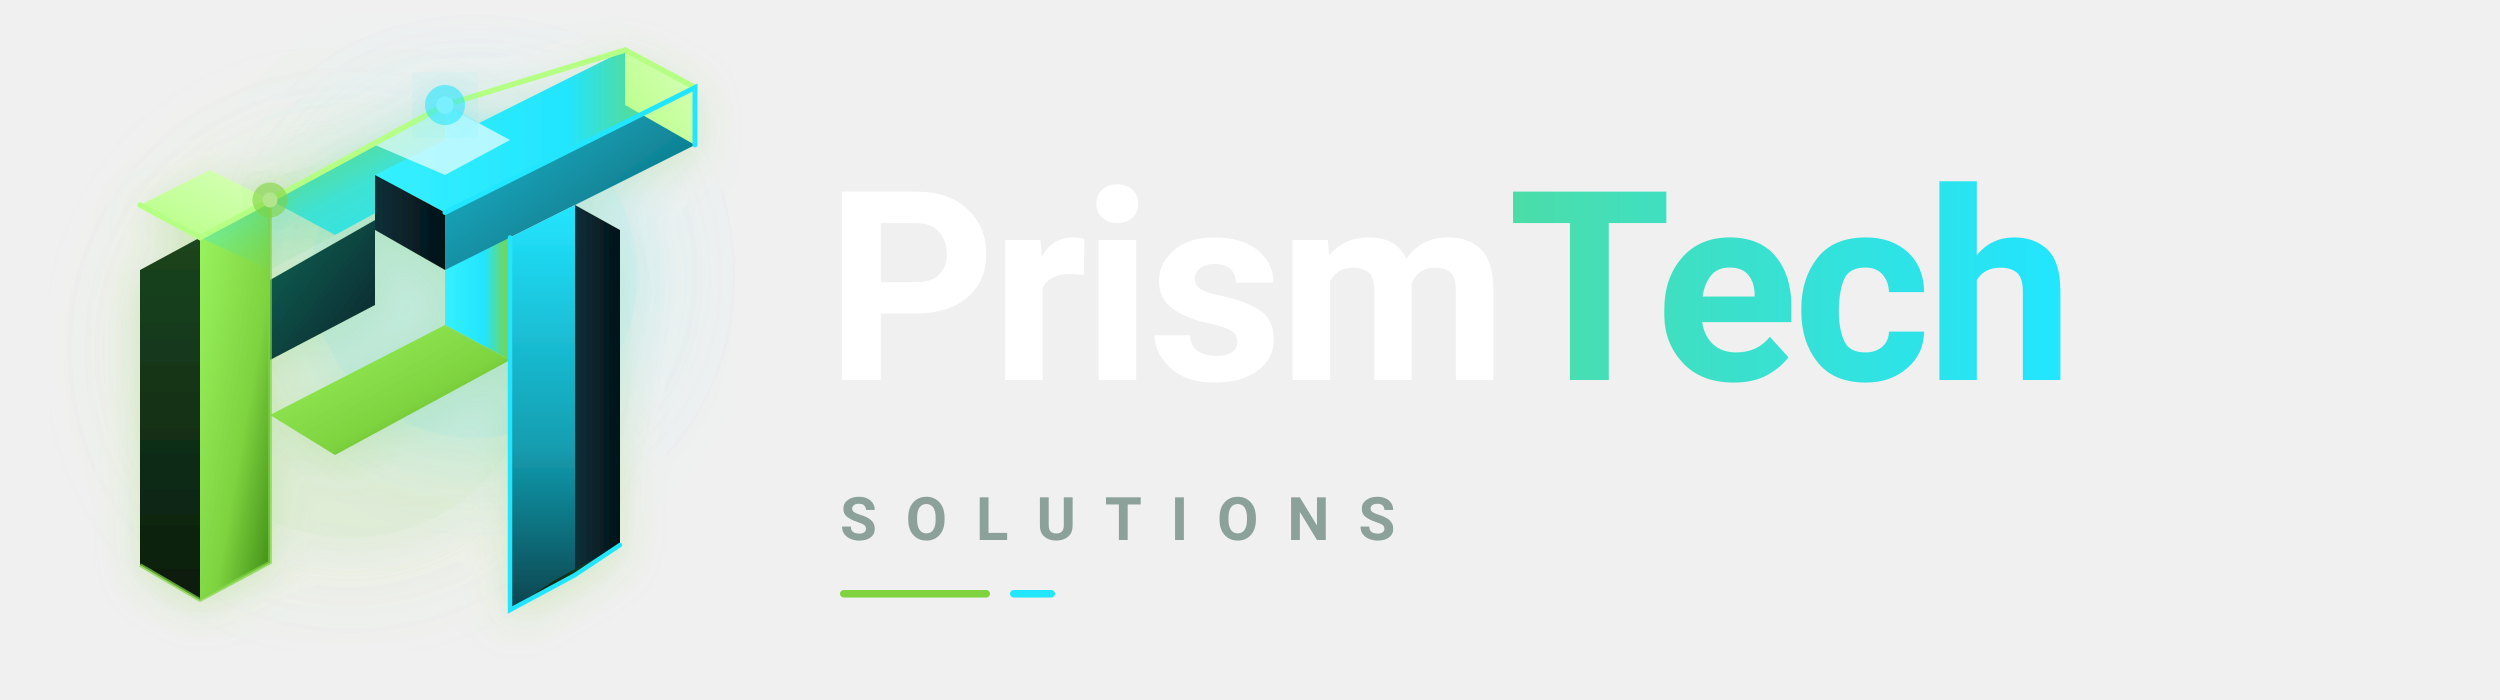
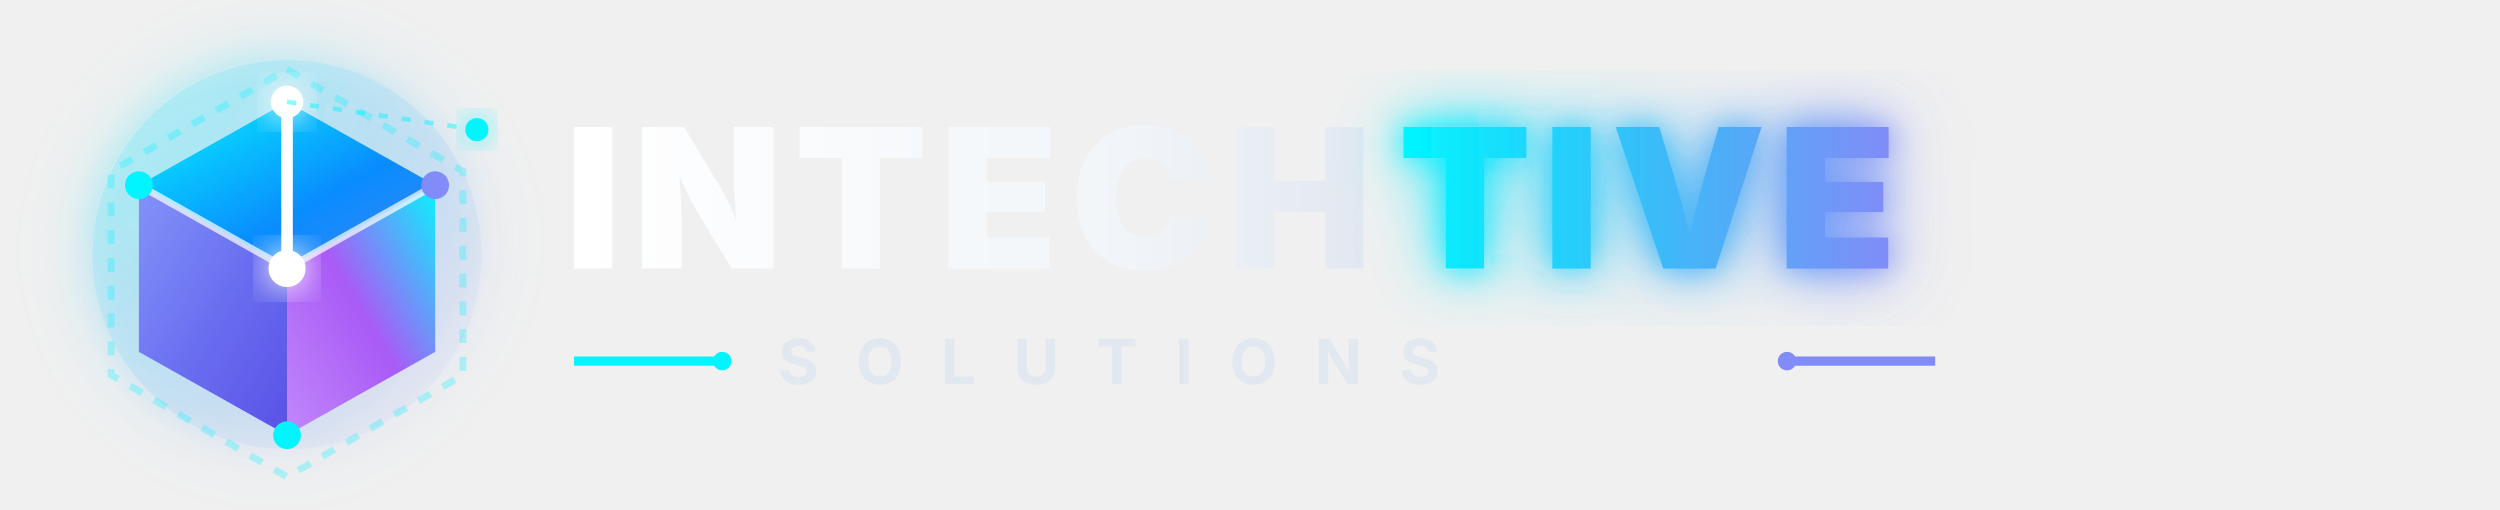
- <svg xmlns="http://www.w3.org/2000/svg" viewBox="0 0 1000 280" width="1000" height="280">
+ <svg xmlns="http://www.w3.org/2000/svg" viewBox="0 0 540 110" width="540" height="110">
  <defs>
-     <filter id="neon-glow" x="-30%" y="-30%" width="160%" height="160%">
-       <feGaussianBlur stdDeviation="12" result="blur1" />
-       <feGaussianBlur stdDeviation="24" result="blur2" />
+     <linearGradient id="intGradA" x1="0%" y1="0%" x2="100%" y2="100%">
+       <stop offset="0%" stop-color="#00F5FF" />
+       <stop offset="60%" stop-color="#0088FF" />
+       <stop offset="100%" stop-color="#3B82F6" />
+     </linearGradient>
+     <linearGradient id="intGradB" x1="0%" y1="0%" x2="100%" y2="100%">
+       <stop offset="0%" stop-color="#818CF8" />
+       <stop offset="50%" stop-color="#6366F1" />
+       <stop offset="100%" stop-color="#4F46E5" />
+     </linearGradient>
+     <linearGradient id="intGradC" x1="0%" y1="100%" x2="100%" y2="0%">
+       <stop offset="0%" stop-color="#C084FC" />
+       <stop offset="50%" stop-color="#A855F7" />
+       <stop offset="100%" stop-color="#00F5FF" />
+     </linearGradient>
+     <linearGradient id="intGlow" x1="0%" y1="0%" x2="100%" y2="100%">
+       <stop offset="0%" stop-color="#00F5FF" stop-opacity="0.9" />
+       <stop offset="100%" stop-color="#6366F1" stop-opacity="0" />
+     </linearGradient>
+     <linearGradient id="intechTextGrad" x1="0%" y1="0%" x2="100%" y2="0%">
+       <stop offset="0%" stop-color="#FFFFFF" />
+       <stop offset="70%" stop-color="#F1F5F9" />
+       <stop offset="100%" stop-color="#E2E8F0" />
+     </linearGradient>
+     <linearGradient id="tiveTextGrad" x1="0%" y1="0%" x2="100%" y2="0%">
+       <stop offset="0%" stop-color="#00F5FF" />
+       <stop offset="50%" stop-color="#38BDF8" />
+       <stop offset="100%" stop-color="#818CF8" />
+     </linearGradient>
+     <filter id="intechNeon" x="-40%" y="-40%" width="180%" height="180%">
+       <feGaussianBlur stdDeviation="3.5" result="blur1" />
+       <feGaussianBlur stdDeviation="7" result="blur2" />
      <feMerge>
        <feMergeNode in="blur2" />
        <feMergeNode in="blur1" />
        <feMergeNode in="SourceGraphic" />
      </feMerge>
    </filter>
-     <filter id="soft-shadow" x="-20%" y="-20%" width="140%" height="140%">
-       <feDropShadow dx="0" dy="16" stdDeviation="18" flood-color="#000000" flood-opacity="0.8" />
-       <feDropShadow dx="0" dy="4" stdDeviation="8" flood-color="#7ed33f" flood-opacity="0.25" />
-     </filter>
-     <linearGradient id="p-stem-front" x1="0%" y1="0%" x2="100%" y2="100%">
-       <stop offset="0%" stop-color="#9bf560" />
-       <stop offset="60%" stop-color="#7ed33f" />
-       <stop offset="100%" stop-color="#3c8a14" />
-     </linearGradient>
-     <linearGradient id="p-stem-side" x1="0%" y1="0%" x2="0%" y2="100%">
-       <stop offset="0%" stop-color="#1b4520" />
-       <stop offset="100%" stop-color="#0a1c0d" />
-     </linearGradient>
-     <linearGradient id="p-stem-top" x1="0%" y1="100%" x2="100%" y2="0%">
-       <stop offset="0%" stop-color="#b6ff85" />
-       <stop offset="100%" stop-color="#d9ffba" />
-     </linearGradient>
-     <linearGradient id="p-loop-top" x1="0%" y1="0%" x2="100%" y2="100%">
-       <stop offset="0%" stop-color="#7ed33f" />
-       <stop offset="50%" stop-color="#3fe2d3" />
-       <stop offset="100%" stop-color="#22e5ff" />
-     </linearGradient>
-     <linearGradient id="p-loop-side" x1="0%" y1="0%" x2="100%" y2="100%">
-       <stop offset="0%" stop-color="#146654" />
-       <stop offset="100%" stop-color="#06222c" />
-     </linearGradient>
-     <linearGradient id="t-bar-top" x1="0%" y1="0%" x2="100%" y2="0%">
-       <stop offset="0%" stop-color="#35f0ff" />
-       <stop offset="60%" stop-color="#22e5ff" />
-       <stop offset="100%" stop-color="#7ed33f" />
-     </linearGradient>
-     <linearGradient id="t-bar-front" x1="0%" y1="0%" x2="100%" y2="100%">
-       <stop offset="0%" stop-color="#1bc2db" />
-       <stop offset="100%" stop-color="#0b5f6e" />
-     </linearGradient>
-     <linearGradient id="t-stem-front" x1="0%" y1="0%" x2="0%" y2="100%">
-       <stop offset="0%" stop-color="#22e5ff" />
-       <stop offset="60%" stop-color="#139db0" />
-       <stop offset="100%" stop-color="#07444d" />
-     </linearGradient>
-     <linearGradient id="t-stem-side" x1="0%" y1="0%" x2="100%" y2="0%">
-       <stop offset="0%" stop-color="#0b3038" />
-       <stop offset="100%" stop-color="#041217" />
-     </linearGradient>
-     <linearGradient id="prism-glass-glow" x1="0%" y1="0%" x2="100%" y2="100%">
-       <stop offset="0%" stop-color="#ffffff" stop-opacity="0.9" />
-       <stop offset="25%" stop-color="#22e5ff" stop-opacity="0.4" />
-       <stop offset="100%" stop-color="#7ed33f" stop-opacity="0" />
-     </linearGradient>
-     <linearGradient id="text-grad" x1="0%" y1="0%" x2="100%" y2="0%">
-       <stop offset="0%" stop-color="#7ed33f" />
-       <stop offset="100%" stop-color="#22e5ff" />
-     </linearGradient>
  </defs>
-   <g transform="translate(30, 20)" filter="url(#soft-shadow)">
-     <circle cx="110" cy="120" r="75" fill="#7ed33f" opacity="0.12" filter="url(#neon-glow)" />
-     <circle cx="160" cy="90" r="65" fill="#22e5ff" opacity="0.15" filter="url(#neon-glow)" />
-     <polygon points="50,75 78,60 78,205 50,220" fill="url(#p-stem-front)" />
-     <polygon points="26,88 50,75 50,220 26,206" fill="url(#p-stem-side)" />
-     <polygon points="50,75 78,60 54,48 26,62" fill="url(#p-stem-top)" />
-     <polygon points="78,60 148,22 174,36 104,74" fill="url(#p-loop-top)" />
-     <polygon points="148,22 174,36 174,124 148,110" fill="url(#t-bar-top)" />
-     <polygon points="78,146 148,110 174,124 104,162" fill="url(#p-stem-front)" />
-     <polygon points="78,92 120,68 120,102 78,124" fill="url(#p-loop-side)" />
-     <polygon points="120,50 220,0 248,15 148,65" fill="url(#t-bar-top)" />
-     <polygon points="148,65 248,15 248,38 148,88" fill="url(#t-bar-front)" />
-     <polygon points="120,50 148,65 148,88 120,72" fill="url(#t-stem-side)" />
-     <polygon points="220,0 248,15 248,38 220,22" fill="url(#p-stem-top)" />
-     <polygon points="174,75 200,62 200,210 174,224" fill="url(#t-stem-front)" />
-     <polygon points="200,62 218,72 218,198 200,210" fill="url(#t-stem-side)" />
-     <polygon points="174,224 200,210 218,198 192,212" fill="url(#p-stem-side)" />
-     <polygon points="78,60 104,74 78,88 50,75" fill="url(#prism-glass-glow)" opacity="0.85" />
-     <polygon points="148,22 174,36 148,50 120,38" fill="#ffffff" opacity="0.65" />
-     <polyline points="26,62 50,75 78,60 148,22 220,0 248,15" fill="none" stroke="#b6ff85" stroke-width="2.2" stroke-linecap="round" />
-     <polyline points="78,60 78,205 50,220 26,206" fill="none" stroke="#7ed33f" stroke-width="1.5" opacity="0.7" />
-     <polyline points="148,65 248,15 248,38" fill="none" stroke="#22e5ff" stroke-width="2" stroke-linecap="round" />
-     <polyline points="174,75 174,224 200,210 218,198" fill="none" stroke="#22e5ff" stroke-width="1.8" stroke-linecap="round" />
-     <circle cx="148" cy="22" r="3.5" fill="#ffffff" />
-     <circle cx="148" cy="22" r="8" fill="#22e5ff" opacity="0.6" filter="url(#neon-glow)" />
-     <circle cx="78" cy="60" r="3" fill="#ffffff" />
-     <circle cx="78" cy="60" r="7" fill="#7ed33f" opacity="0.6" filter="url(#neon-glow)" />
+   <g transform="translate(18, 10)">
+     <circle cx="44" cy="45" r="42" fill="url(#intGlow)" opacity="0.32" filter="url(#intechNeon)" />
+     <polygon points="44,5 82,27 82,71 44,93 6,71 6,27" fill="none" stroke="rgba(0, 245, 255, 0.28)" stroke-width="1.5" stroke-dasharray="3 3" />
+     <polygon points="44,12 76,30 44,48 12,30" fill="url(#intGradA)" opacity="0.95" />
+     <polygon points="12,30 44,48 44,84 12,66" fill="url(#intGradB)" opacity="0.92" />
+     <polygon points="44,48 76,30 76,66 44,84" fill="url(#intGradC)" opacity="0.96" />
+     <line x1="44" y1="12" x2="44" y2="48" stroke="#FFFFFF" stroke-width="2.5" stroke-linecap="round" />
+     <line x1="12" y1="30" x2="44" y2="48" stroke="rgba(255,255,255,0.7)" stroke-width="1.5" />
+     <line x1="76" y1="30" x2="44" y2="48" stroke="rgba(255,255,255,0.7)" stroke-width="1.5" />
+     <circle cx="44" cy="12" r="3.5" fill="#FFFFFF" filter="url(#intechNeon)" />
+     <circle cx="12" cy="30" r="3" fill="#00F5FF" />
+     <circle cx="76" cy="30" r="3" fill="#818CF8" />
+     <circle cx="44" cy="48" r="4" fill="#FFFFFF" filter="url(#intechNeon)" />
+     <circle cx="44" cy="84" r="3" fill="#00F5FF" />
+     <circle cx="85" cy="18" r="2.5" fill="#00F5FF" filter="url(#intechNeon)" />
+     <line x1="44" y1="12" x2="85" y2="18" stroke="rgba(0, 245, 255, 0.45)" stroke-dasharray="2 3" stroke-width="1" />
  </g>
-   <g transform="translate(330, 40)">
-     <text x="0" y="112" font-family="'Space Grotesk', -apple-system, BlinkMacSystemFont, 'Segoe UI', Roboto, sans-serif" font-size="106" font-weight="700" fill="#ffffff" letter-spacing="-0.02em">
-       Prism<tspan fill="url(#text-grad)">Tech</tspan>
-     </text>
-     <text x="6" y="176" font-family="'Space Grotesk', -apple-system, BlinkMacSystemFont, 'Segoe UI', Roboto, sans-serif" font-size="24" font-weight="600" fill="#8ba19a" letter-spacing="0.48em">
-       SOLUTIONS
-     </text>
-     <rect x="6" y="196" width="60" height="3" rx="1.5" fill="#7ed33f" />
-     <rect x="74" y="196" width="18" height="3" rx="1.5" fill="#22e5ff" />
+   <g transform="translate(122, 0)">
+     <text x="0" y="58" font-family="'Plus Jakarta Sans', 'Inter', -apple-system, sans-serif" font-weight="900" font-size="42" letter-spacing="2.5" fill="url(#intechTextGrad)">INTECH</text>
+     <text x="180" y="58" font-family="'Plus Jakarta Sans', 'Inter', -apple-system, sans-serif" font-weight="900" font-size="42" letter-spacing="2.5" fill="url(#tiveTextGrad)" filter="url(#intechNeon)">TIVE</text>
+     <g transform="translate(2, 85)">
+       <line x1="0" y1="-7" x2="32" y2="-7" stroke="#00F5FF" stroke-width="2" />
+       <circle cx="32" cy="-7" r="2" fill="#00F5FF" />
+       <text x="44" y="-2" font-family="'Plus Jakarta Sans', 'Inter', -apple-system, sans-serif" font-weight="700" font-size="13.5" letter-spacing="8" fill="#E2E8F0">SOLUTIONS</text>
+       <line x1="262" y1="-7" x2="294" y2="-7" stroke="#818CF8" stroke-width="2" />
+       <circle cx="262" cy="-7" r="2" fill="#818CF8" />
+     </g>
  </g>
</svg>
